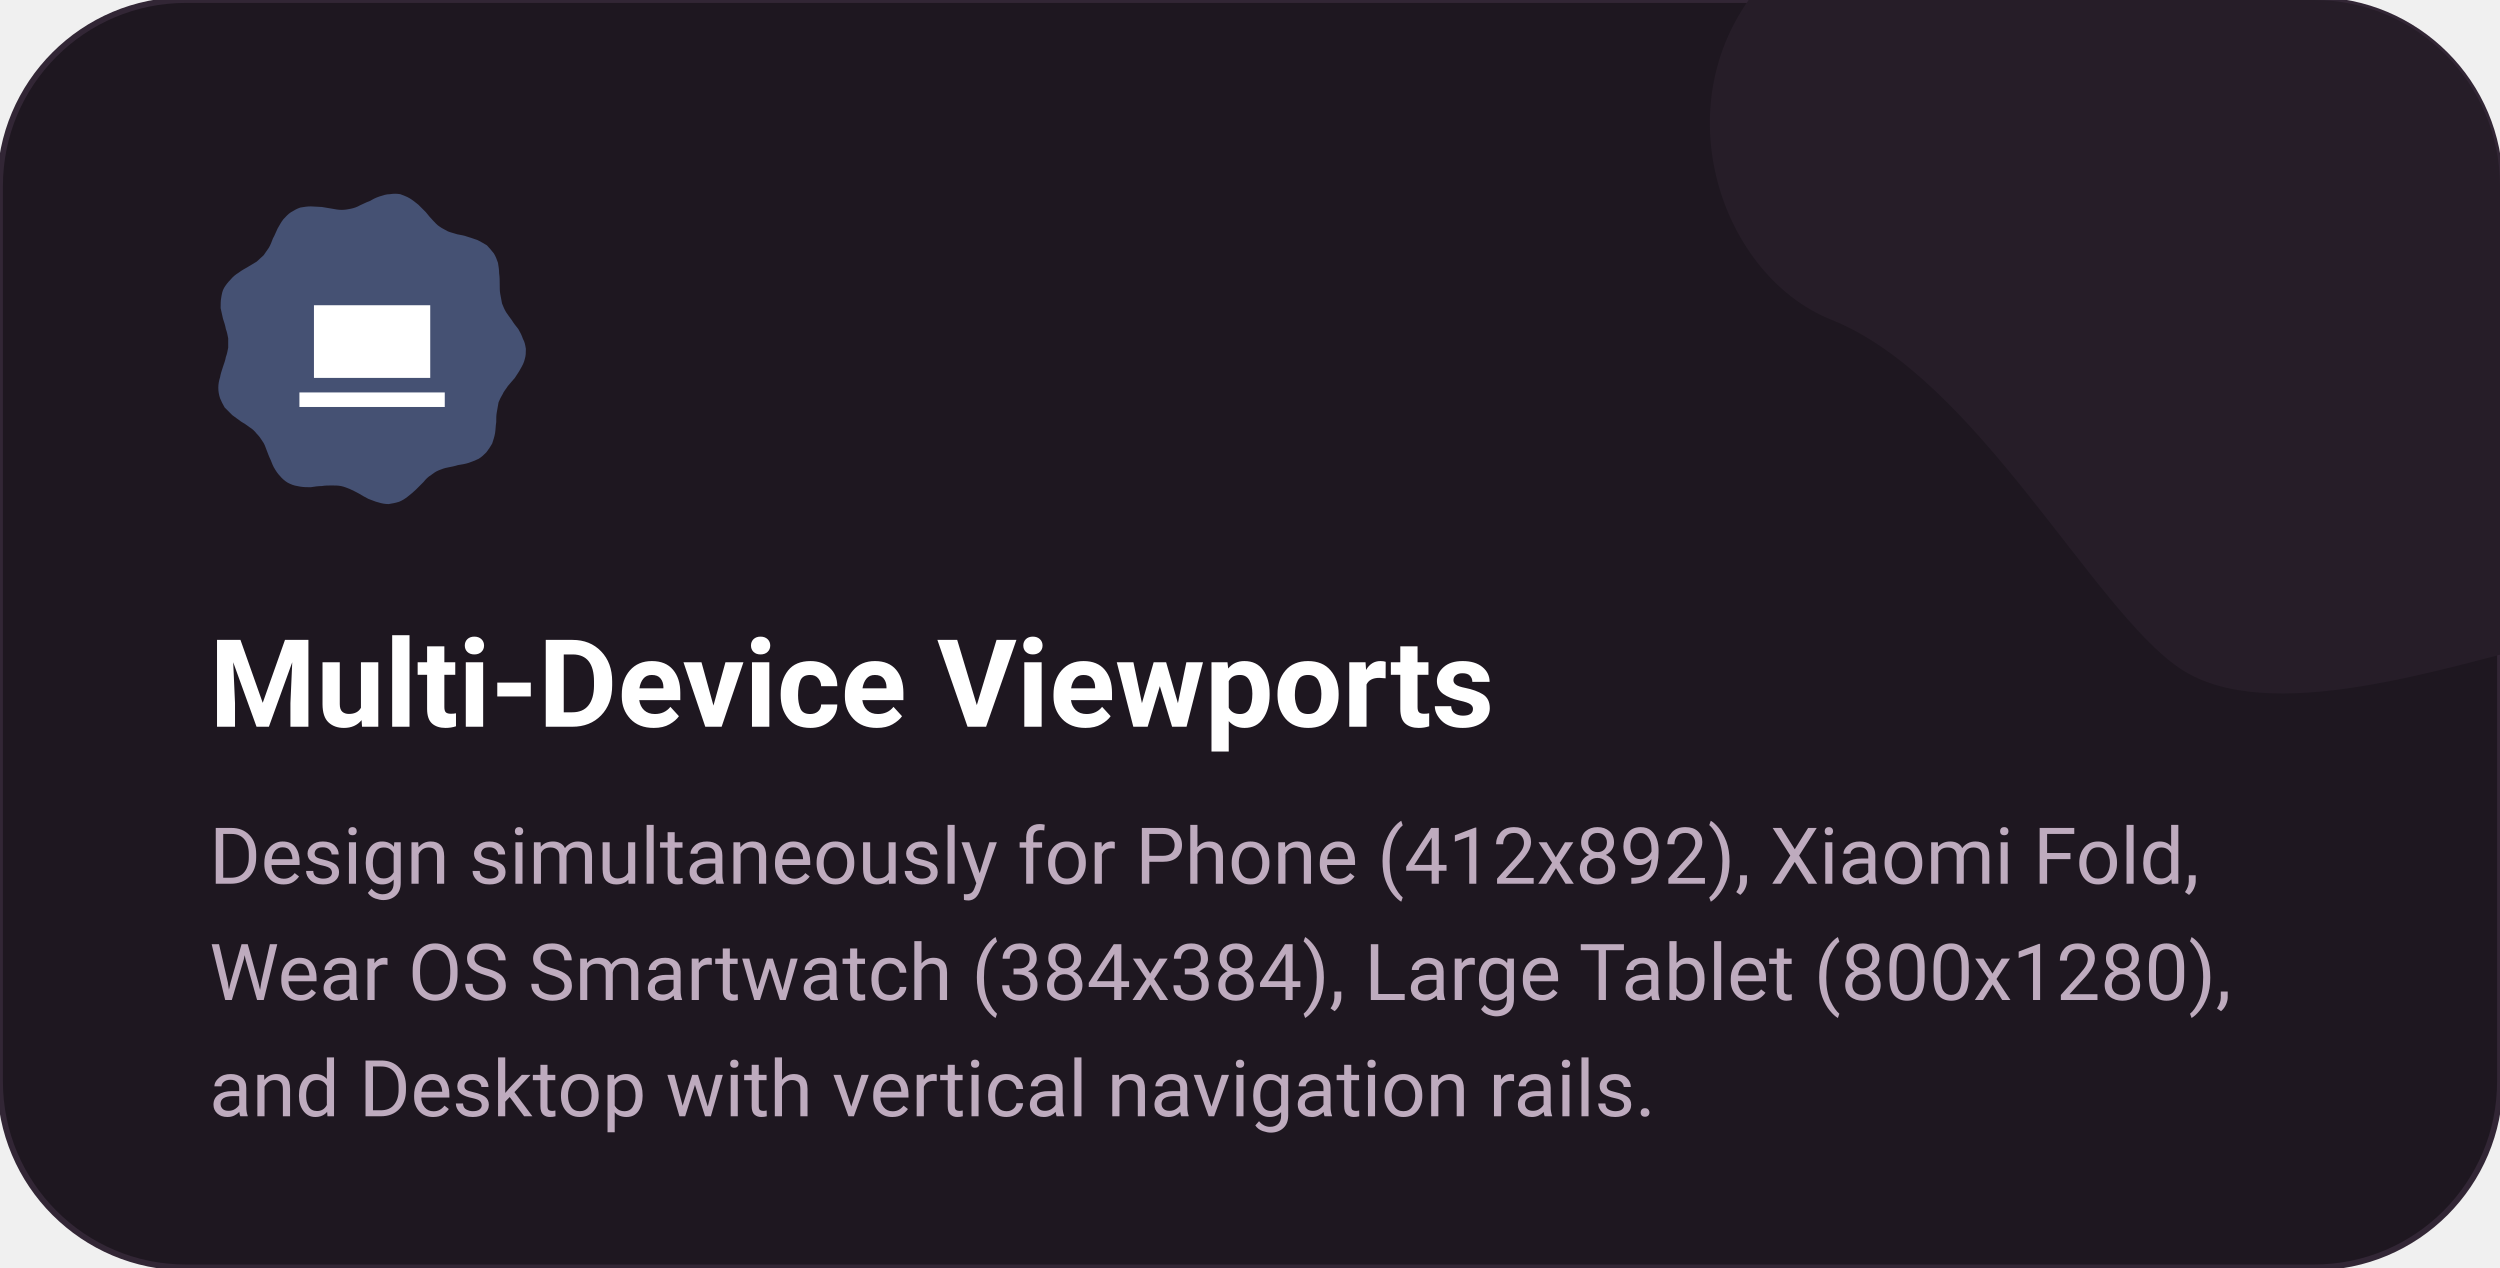
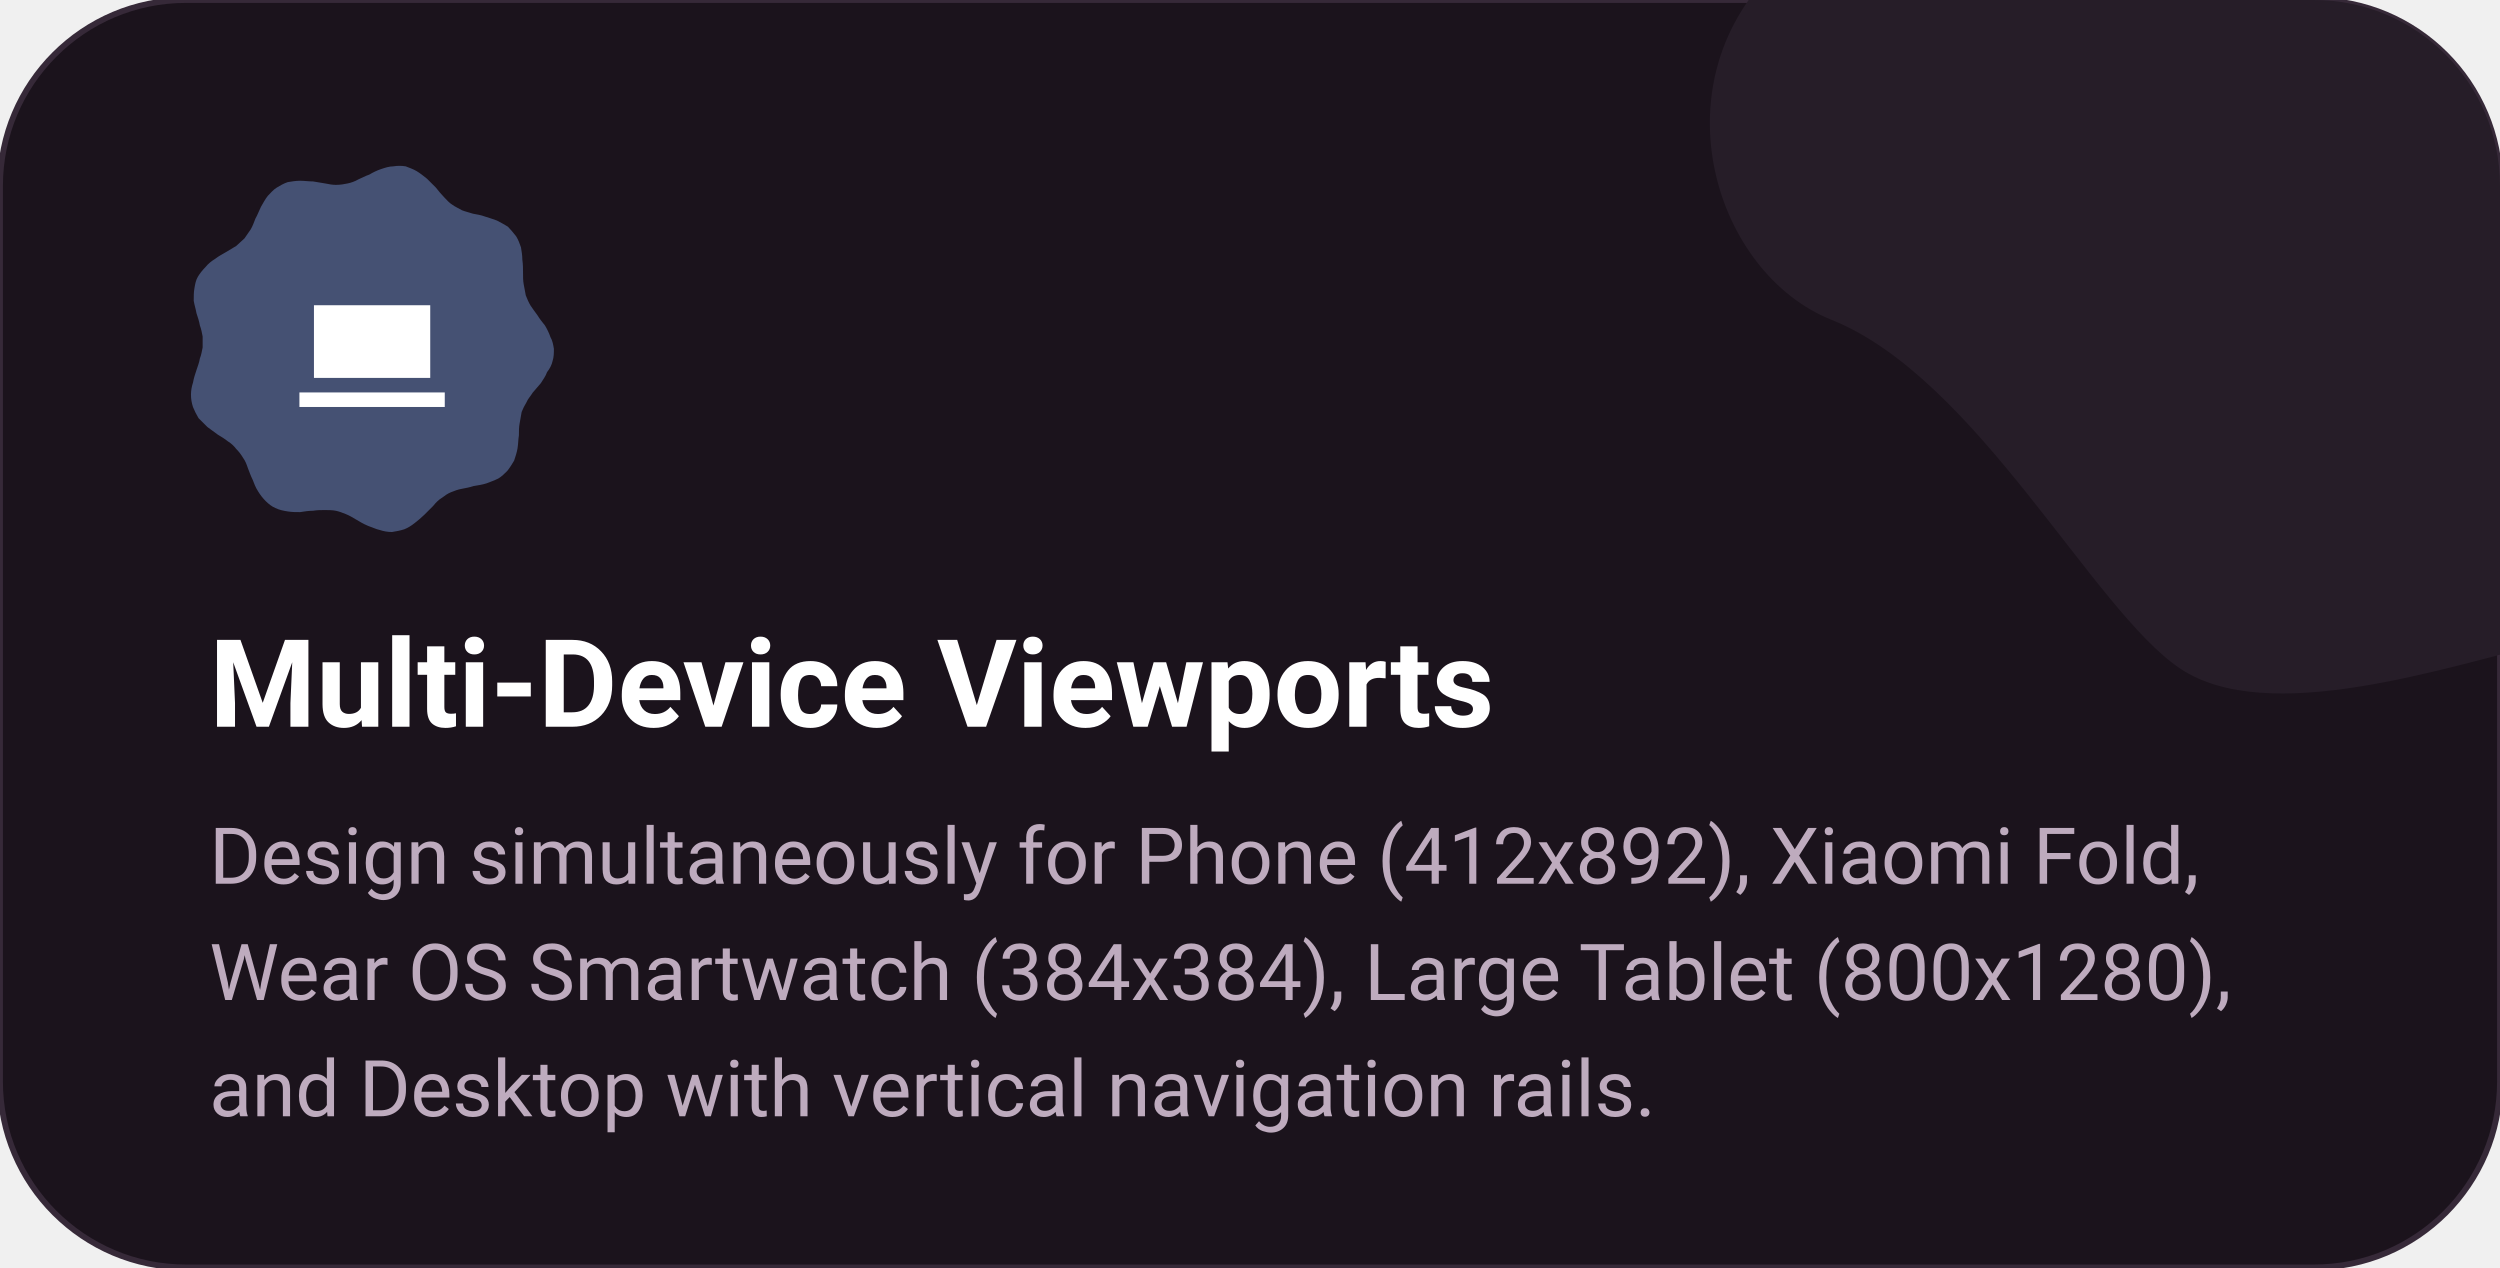
<svg xmlns="http://www.w3.org/2000/svg" width="430" height="218" viewBox="0 0 430 218">
+   <defs>
+     <style>
+         @keyframes m3e-spin { from { transform: rotate(0deg); } to { transform: rotate(360deg); } }
+         .m3e-flower-spin { animation: m3e-spin 12s linear infinite; transform-origin: 0px 0px; }
+       </style>
+   </defs>
  <clipPath id="c_multidevice">
    <rect width="430" height="218" rx="32" />
  </clipPath>
-   <rect width="430" height="218" rx="32" fill="#1e1720" stroke="#322635" stroke-width="1" />
+   <rect width="430" height="218" rx="32" fill="#1b131c" stroke="#362938" stroke-width="1" />
  <g clip-path="url(#c_multidevice)">
    <path d="M440,110 C420,115 390,125 375,115 C360,105 340,65 315,55 C295,47 285,15 305,-5 C325,-25 355,-55 390,-55 C430,-55 470,20 475,50 C480,80 455,105 440,110 Z" fill="#261d28" />
  </g>
  <g transform="translate(64, 60)">
-     <g>
-       <animateTransform attributeName="transform" type="scale" values="1.15;1.22;1.15" keyTimes="0;0.5;1" dur="4s" repeatCount="indefinite" />
-       <path d="M63.1,39.1C62.7,39.6 62.3,40.0 61.9,40.5C61.6,41.0 61.2,41.4 61.0,41.9C60.7,42.4 60.5,42.8 60.3,43.3C60.2,43.9 60.1,44.4 60.0,45.0C59.9,45.5 59.9,46.1 59.9,46.7C59.8,47.3 59.8,48.0 59.7,48.6C59.6,49.2 59.4,49.8 59.2,50.4C58.9,50.9 58.6,51.4 58.2,51.9C57.8,52.3 57.4,52.7 56.9,53.0C56.3,53.3 55.7,53.5 55.2,53.7C54.6,53.9 53.9,54.0 53.3,54.1C52.7,54.3 52.1,54.4 51.6,54.5C51.0,54.6 50.5,54.8 50.0,55.0C49.5,55.2 49.1,55.5 48.7,55.8C48.2,56.1 47.8,56.5 47.4,57.0C47.0,57.4 46.6,57.8 46.1,58.3C45.7,58.7 45.2,59.1 44.7,59.5C44.2,59.9 43.7,60.2 43.2,60.4C42.6,60.6 42.0,60.7 41.4,60.8C40.8,60.8 40.2,60.7 39.6,60.5C39.1,60.4 38.5,60.1 37.9,59.9C37.3,59.6 36.8,59.3 36.3,59.0C35.7,58.7 35.2,58.4 34.7,58.2C34.2,58.0 33.7,57.8 33.2,57.7C32.7,57.6 32.1,57.6 31.6,57.6C31.0,57.6 30.5,57.6 29.9,57.7C29.3,57.7 28.6,57.8 28.0,57.9C27.4,57.9 26.8,57.9 26.2,57.8C25.6,57.7 25.0,57.6 24.4,57.3C23.9,57.1 23.4,56.7 23.0,56.3C22.6,55.9 22.2,55.4 21.9,54.9C21.5,54.3 21.3,53.7 21.1,53.2C20.8,52.6 20.6,52.0 20.4,51.5C20.2,50.9 20.0,50.4 19.7,50.0C19.4,49.5 19.1,49.1 18.7,48.7C18.4,48.3 18.0,47.9 17.5,47.6C17.0,47.2 16.5,46.9 16.0,46.6C15.5,46.2 15.0,45.9 14.5,45.5C14.1,45.1 13.6,44.6 13.2,44.2C12.9,43.7 12.6,43.1 12.4,42.6C12.2,42.0 12.1,41.4 12.1,40.8C12.1,40.2 12.2,39.6 12.4,39.0C12.5,38.4 12.7,37.8 12.9,37.2C13.1,36.6 13.3,36.1 13.4,35.5C13.6,35.0 13.7,34.4 13.8,33.9C13.8,33.4 13.8,32.9 13.8,32.3C13.7,31.8 13.6,31.2 13.4,30.7C13.3,30.1 13.1,29.5 12.9,28.9C12.8,28.3 12.6,27.7 12.5,27.1C12.5,26.5 12.5,25.8 12.6,25.3C12.7,24.7 12.8,24.1 13.1,23.6C13.4,23.1 13.8,22.6 14.2,22.2C14.6,21.7 15.1,21.3 15.6,21.0C16.1,20.6 16.7,20.3 17.2,20.0C17.7,19.7 18.2,19.4 18.7,19.1C19.1,18.7 19.5,18.4 19.9,18.0C20.2,17.6 20.5,17.1 20.8,16.7C21.1,16.2 21.3,15.6 21.5,15.1C21.8,14.6 22.0,14.0 22.3,13.4C22.6,12.9 22.9,12.3 23.3,11.8C23.7,11.4 24.1,10.9 24.6,10.6C25.1,10.3 25.6,10.0 26.2,9.8C26.8,9.7 27.4,9.6 28.0,9.6C28.6,9.6 29.3,9.7 29.9,9.7C30.5,9.8 31.1,9.9 31.7,10.0C32.2,10.1 32.8,10.2 33.3,10.2C33.9,10.2 34.4,10.1 34.9,10.0C35.4,9.9 36.0,9.7 36.5,9.4C37.0,9.2 37.5,8.9 38.1,8.7C38.6,8.4 39.2,8.1 39.8,7.9C40.4,7.7 41.0,7.5 41.6,7.5C42.2,7.4 42.8,7.4 43.4,7.5C43.9,7.7 44.5,7.9 45.0,8.2C45.5,8.5 46.0,8.9 46.5,9.3C46.9,9.7 47.4,10.2 47.8,10.6C48.2,11.1 48.6,11.6 49.0,12.0C49.4,12.4 49.7,12.8 50.2,13.1C50.6,13.4 51.1,13.6 51.6,13.9C52.1,14.1 52.6,14.2 53.2,14.4C53.7,14.5 54.4,14.6 54.9,14.8C55.5,15.0 56.2,15.2 56.7,15.4C57.3,15.7 57.8,16.0 58.3,16.3C58.7,16.7 59.1,17.2 59.5,17.7C59.8,18.2 60.0,18.7 60.2,19.3C60.3,19.9 60.4,20.5 60.4,21.1C60.5,21.8 60.5,22.4 60.5,23.0C60.5,23.6 60.5,24.2 60.6,24.7C60.7,25.3 60.8,25.8 60.9,26.3C61.1,26.8 61.3,27.3 61.6,27.8C61.9,28.2 62.2,28.7 62.6,29.2C62.9,29.7 63.3,30.2 63.7,30.7C64.0,31.2 64.3,31.8 64.5,32.4C64.8,32.9 64.9,33.5 65.0,34.1C65.0,34.7 65.0,35.3 64.8,35.9C64.7,36.4 64.4,37.0 64.1,37.5C63.8,38.1 63.4,38.6 63.1,39.1Z" fill="#455173" transform="translate(-38.55, -34.1)" />
+     <g class="m3e-flower-spin">
+       <animateTransform attributeName="transform" type="rotate" from="0 0 0" to="360 0 0" dur="12s" repeatCount="indefinite" />
+       <path d="M24.6,5.0C24.2,5.5 23.8,5.9 23.4,6.4C23.1,6.9 22.7,7.3 22.5,7.8C22.2,8.3 22.0,8.7 21.8,9.2C21.7,9.8 21.6,10.3 21.5,10.9C21.4,11.4 21.4,12.0 21.4,12.6C21.3,13.2 21.3,13.9 21.2,14.5C21.1,15.1 20.9,15.7 20.7,16.3C20.4,16.8 20.1,17.3 19.7,17.8C19.3,18.2 18.9,18.6 18.4,18.9C17.8,19.2 17.2,19.4 16.7,19.6C16.1,19.8 15.4,19.9 14.8,20.0C14.2,20.2 13.6,20.3 13.1,20.4C12.5,20.5 12.0,20.7 11.5,20.9C11.0,21.1 10.6,21.4 10.2,21.7C9.7,22.0 9.3,22.4 8.9,22.9C8.5,23.3 8.1,23.7 7.6,24.2C7.2,24.6 6.7,25.0 6.2,25.4C5.7,25.8 5.2,26.1 4.7,26.3C4.1,26.5 3.5,26.6 2.9,26.7C2.3,26.7 1.7,26.6 1.1,26.4C0.6,26.3 -0.0,26.0 -0.6,25.8C-1.3,25.5 -1.8,25.2 -2.3,24.9C-2.8,24.6 -3.3,24.3 -3.8,24.1C-4.3,23.9 -4.8,23.7 -5.3,23.6C-5.8,23.5 -6.4,23.5 -6.9,23.5C-7.5,23.5 -8.0,23.5 -8.6,23.6C-9.2,23.6 -9.9,23.7 -10.5,23.8C-11.1,23.8 -11.7,23.8 -12.3,23.7C-12.9,23.6 -13.5,23.5 -14.1,23.2C-14.6,23.0 -15.1,22.6 -15.5,22.2C-15.9,21.8 -16.3,21.3 -16.6,20.8C-17.0,20.2 -17.2,19.6 -17.4,19.1C-17.7,18.5 -17.9,17.9 -18.1,17.4C-18.3,16.8 -18.5,16.3 -18.8,15.9C-19.1,15.4 -19.4,15.0 -19.8,14.6C-20.1,14.2 -20.5,13.8 -21.0,13.5C-21.5,13.1 -22.0,12.8 -22.5,12.5C-23.0,12.1 -23.5,11.8 -24.0,11.4C-24.4,11.0 -24.9,10.5 -25.3,10.1C-25.6,9.6 -25.9,9.0 -26.1,8.5C-26.3,7.9 -26.4,7.3 -26.4,6.7C-26.4,6.1 -26.3,5.5 -26.1,4.9C-26.0,4.3 -25.8,3.7 -25.6,3.1C-25.4,2.5 -25.2,2.0 -25.1,1.4C-24.9,0.9 -24.8,0.3 -24.7,-0.2C-24.7,-0.7 -24.7,-1.2 -24.7,-1.8C-24.8,-2.3 -24.9,-2.9 -25.1,-3.4C-25.2,-4.0 -25.4,-4.6 -25.6,-5.2C-25.7,-5.8 -25.9,-6.4 -26.0,-7.0C-26.0,-7.6 -26.0,-8.3 -25.9,-8.8C-25.8,-9.4 -25.7,-10.0 -25.4,-10.5C-25.1,-11.0 -24.7,-11.5 -24.3,-11.9C-23.9,-12.4 -23.4,-12.8 -22.9,-13.1C-22.4,-13.5 -21.8,-13.8 -21.3,-14.1C-20.8,-14.4 -20.3,-14.7 -19.8,-15.0C-19.4,-15.4 -19.0,-15.7 -18.6,-16.1C-18.3,-16.5 -18.0,-17.0 -17.7,-17.4C-17.4,-17.9 -17.2,-18.5 -17.0,-19.0C-16.7,-19.5 -16.5,-20.1 -16.2,-20.7C-15.9,-21.2 -15.6,-21.8 -15.2,-22.3C-14.8,-22.7 -14.4,-23.2 -13.9,-23.5C-13.4,-23.8 -12.9,-24.1 -12.3,-24.3C-11.7,-24.4 -11.1,-24.5 -10.5,-24.5C-9.9,-24.5 -9.2,-24.4 -8.6,-24.4C-8.0,-24.3 -7.4,-24.2 -6.8,-24.1C-6.3,-24.0 -5.8,-23.9 -5.3,-23.9C-4.6,-23.9 -4.1,-24.0 -3.6,-24.1C-3.1,-24.2 -2.5,-24.4 -2.0,-24.7C-1.5,-24.9 -1.0,-25.2 -0.4,-25.4C0.1,-25.7 0.7,-26.0 1.3,-26.2C1.9,-26.4 2.5,-26.6 3.1,-26.6C3.7,-26.7 4.3,-26.7 4.9,-26.6C5.4,-26.4 6.0,-26.2 6.5,-25.9C7.0,-25.6 7.5,-25.2 8.0,-24.8C8.4,-24.4 8.9,-23.9 9.3,-23.5C9.7,-23.0 10.1,-22.5 10.5,-22.1C10.9,-21.7 11.2,-21.3 11.7,-21.0C12.1,-20.7 12.6,-20.5 13.1,-20.2C13.6,-20.0 14.1,-19.9 14.7,-19.7C15.2,-19.6 15.9,-19.5 16.4,-19.3C17.0,-19.1 17.7,-18.9 18.2,-18.7C18.8,-18.4 19.3,-18.1 19.8,-17.8C20.2,-17.4 20.6,-16.9 21.0,-16.4C21.3,-15.9 21.5,-15.4 21.7,-14.8C21.8,-14.2 21.9,-13.6 21.9,-13.0C22.0,-12.3 22.0,-11.7 22.0,-11.1C22.0,-10.5 22.0,-9.9 22.1,-9.4C22.2,-8.8 22.3,-8.3 22.4,-7.8C22.6,-7.3 22.8,-6.8 23.1,-6.3C23.4,-5.9 23.7,-5.4 24.1,-4.9C24.4,-4.4 24.8,-3.9 25.2,-3.4C25.5,-2.9 25.8,-2.3 26.0,-1.7C26.3,-1.2 26.4,-0.6 26.5,0.0C26.5,0.6 26.5,1.2 26.3,1.8C26.2,2.3 25.9,2.9 25.5,3.4C25.3,4.0 24.9,4.5 24.6,5.0Z" fill="#455173" transform="scale(1.18)" />
    </g>
    <g transform="translate(-15, -15) scale(1.25)" color="#FFFFFF">
      <path d="M4 6h16v10H4V6zm18 12H2v2h20v-2zm-6-9h4v6h-4V9z" fill="currentColor" />
    </g>
  </g>
  <text x="36" y="125" font-family="system-ui, -apple-system, 'Google Sans', Roboto, sans-serif" font-size="21" font-weight="700" fill="#ffffff">Multi-Device Viewports</text>
  <text x="36" y="152" font-family="system-ui, -apple-system, Roboto, sans-serif" font-size="13.5" font-weight="400" fill="#beabbe">
    <tspan x="36" dy="0">Design simultaneously for Phone (412x892), Xiaomi Fold,</tspan>
    <tspan x="36" dy="20">Wear OS Smartwatch (384x384), Large Tablet (800x1280),</tspan>
    <tspan x="36" dy="20">and Desktop with vertical navigation rails.</tspan>
  </text>
</svg>
